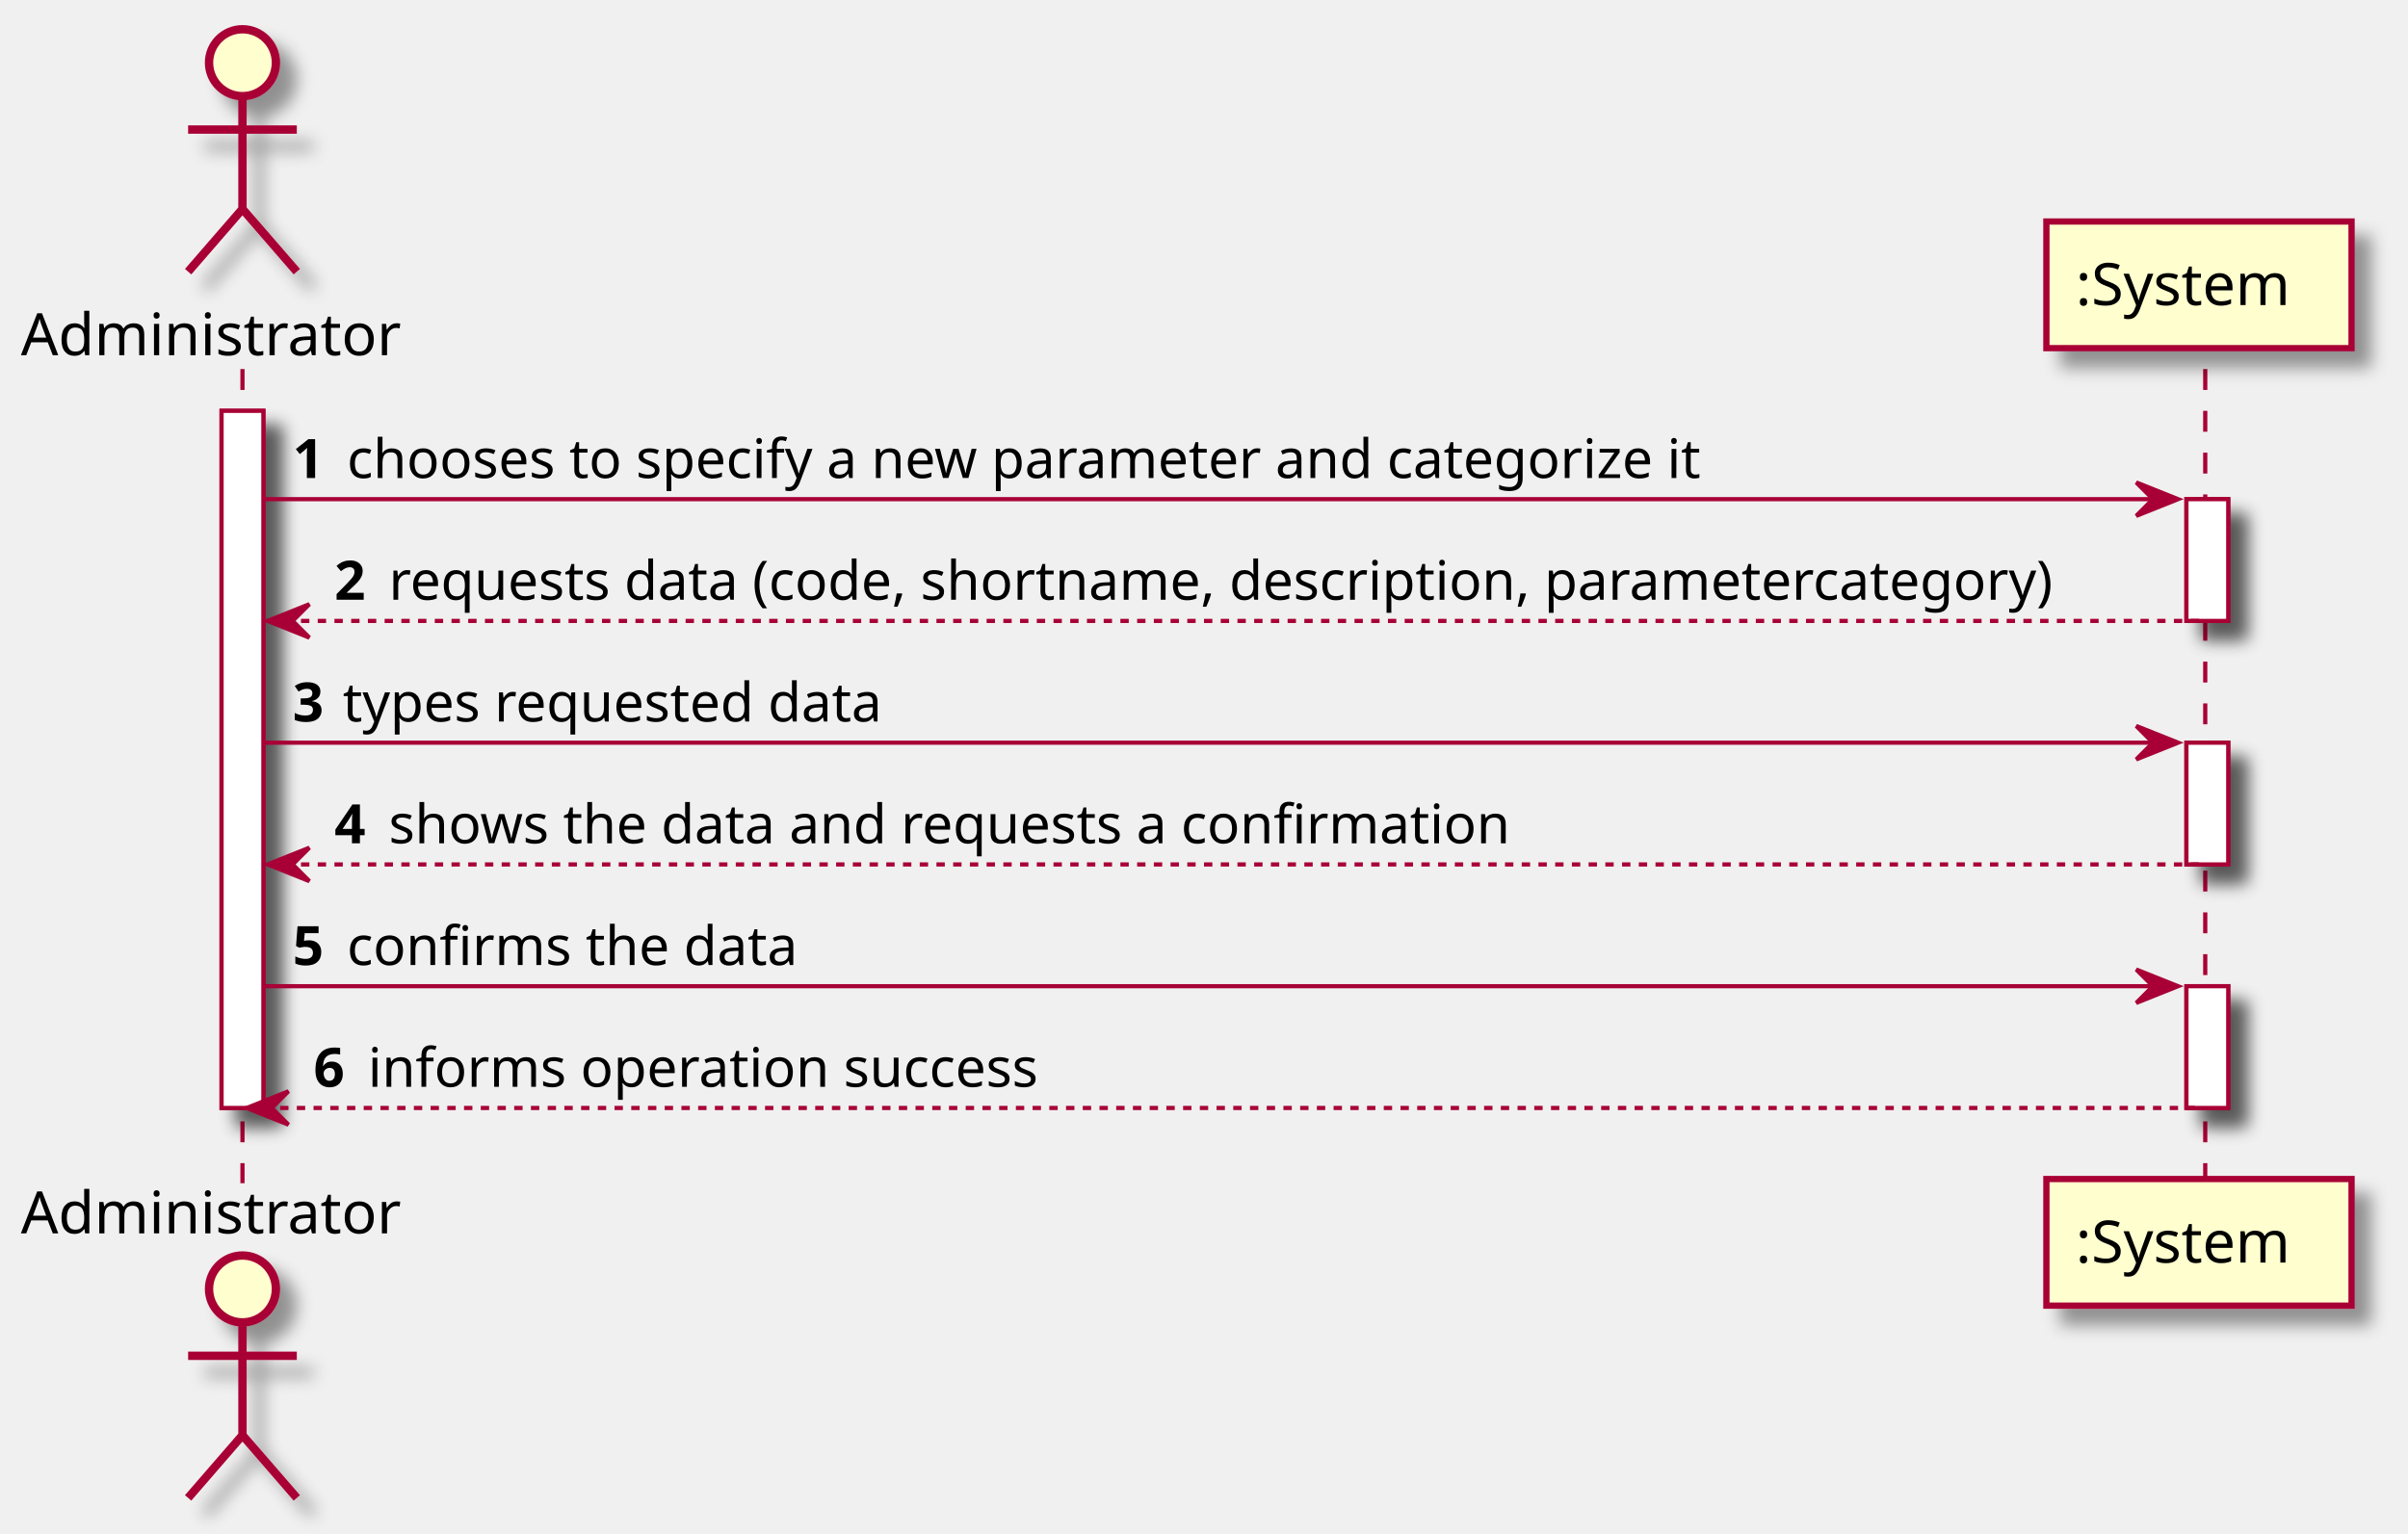
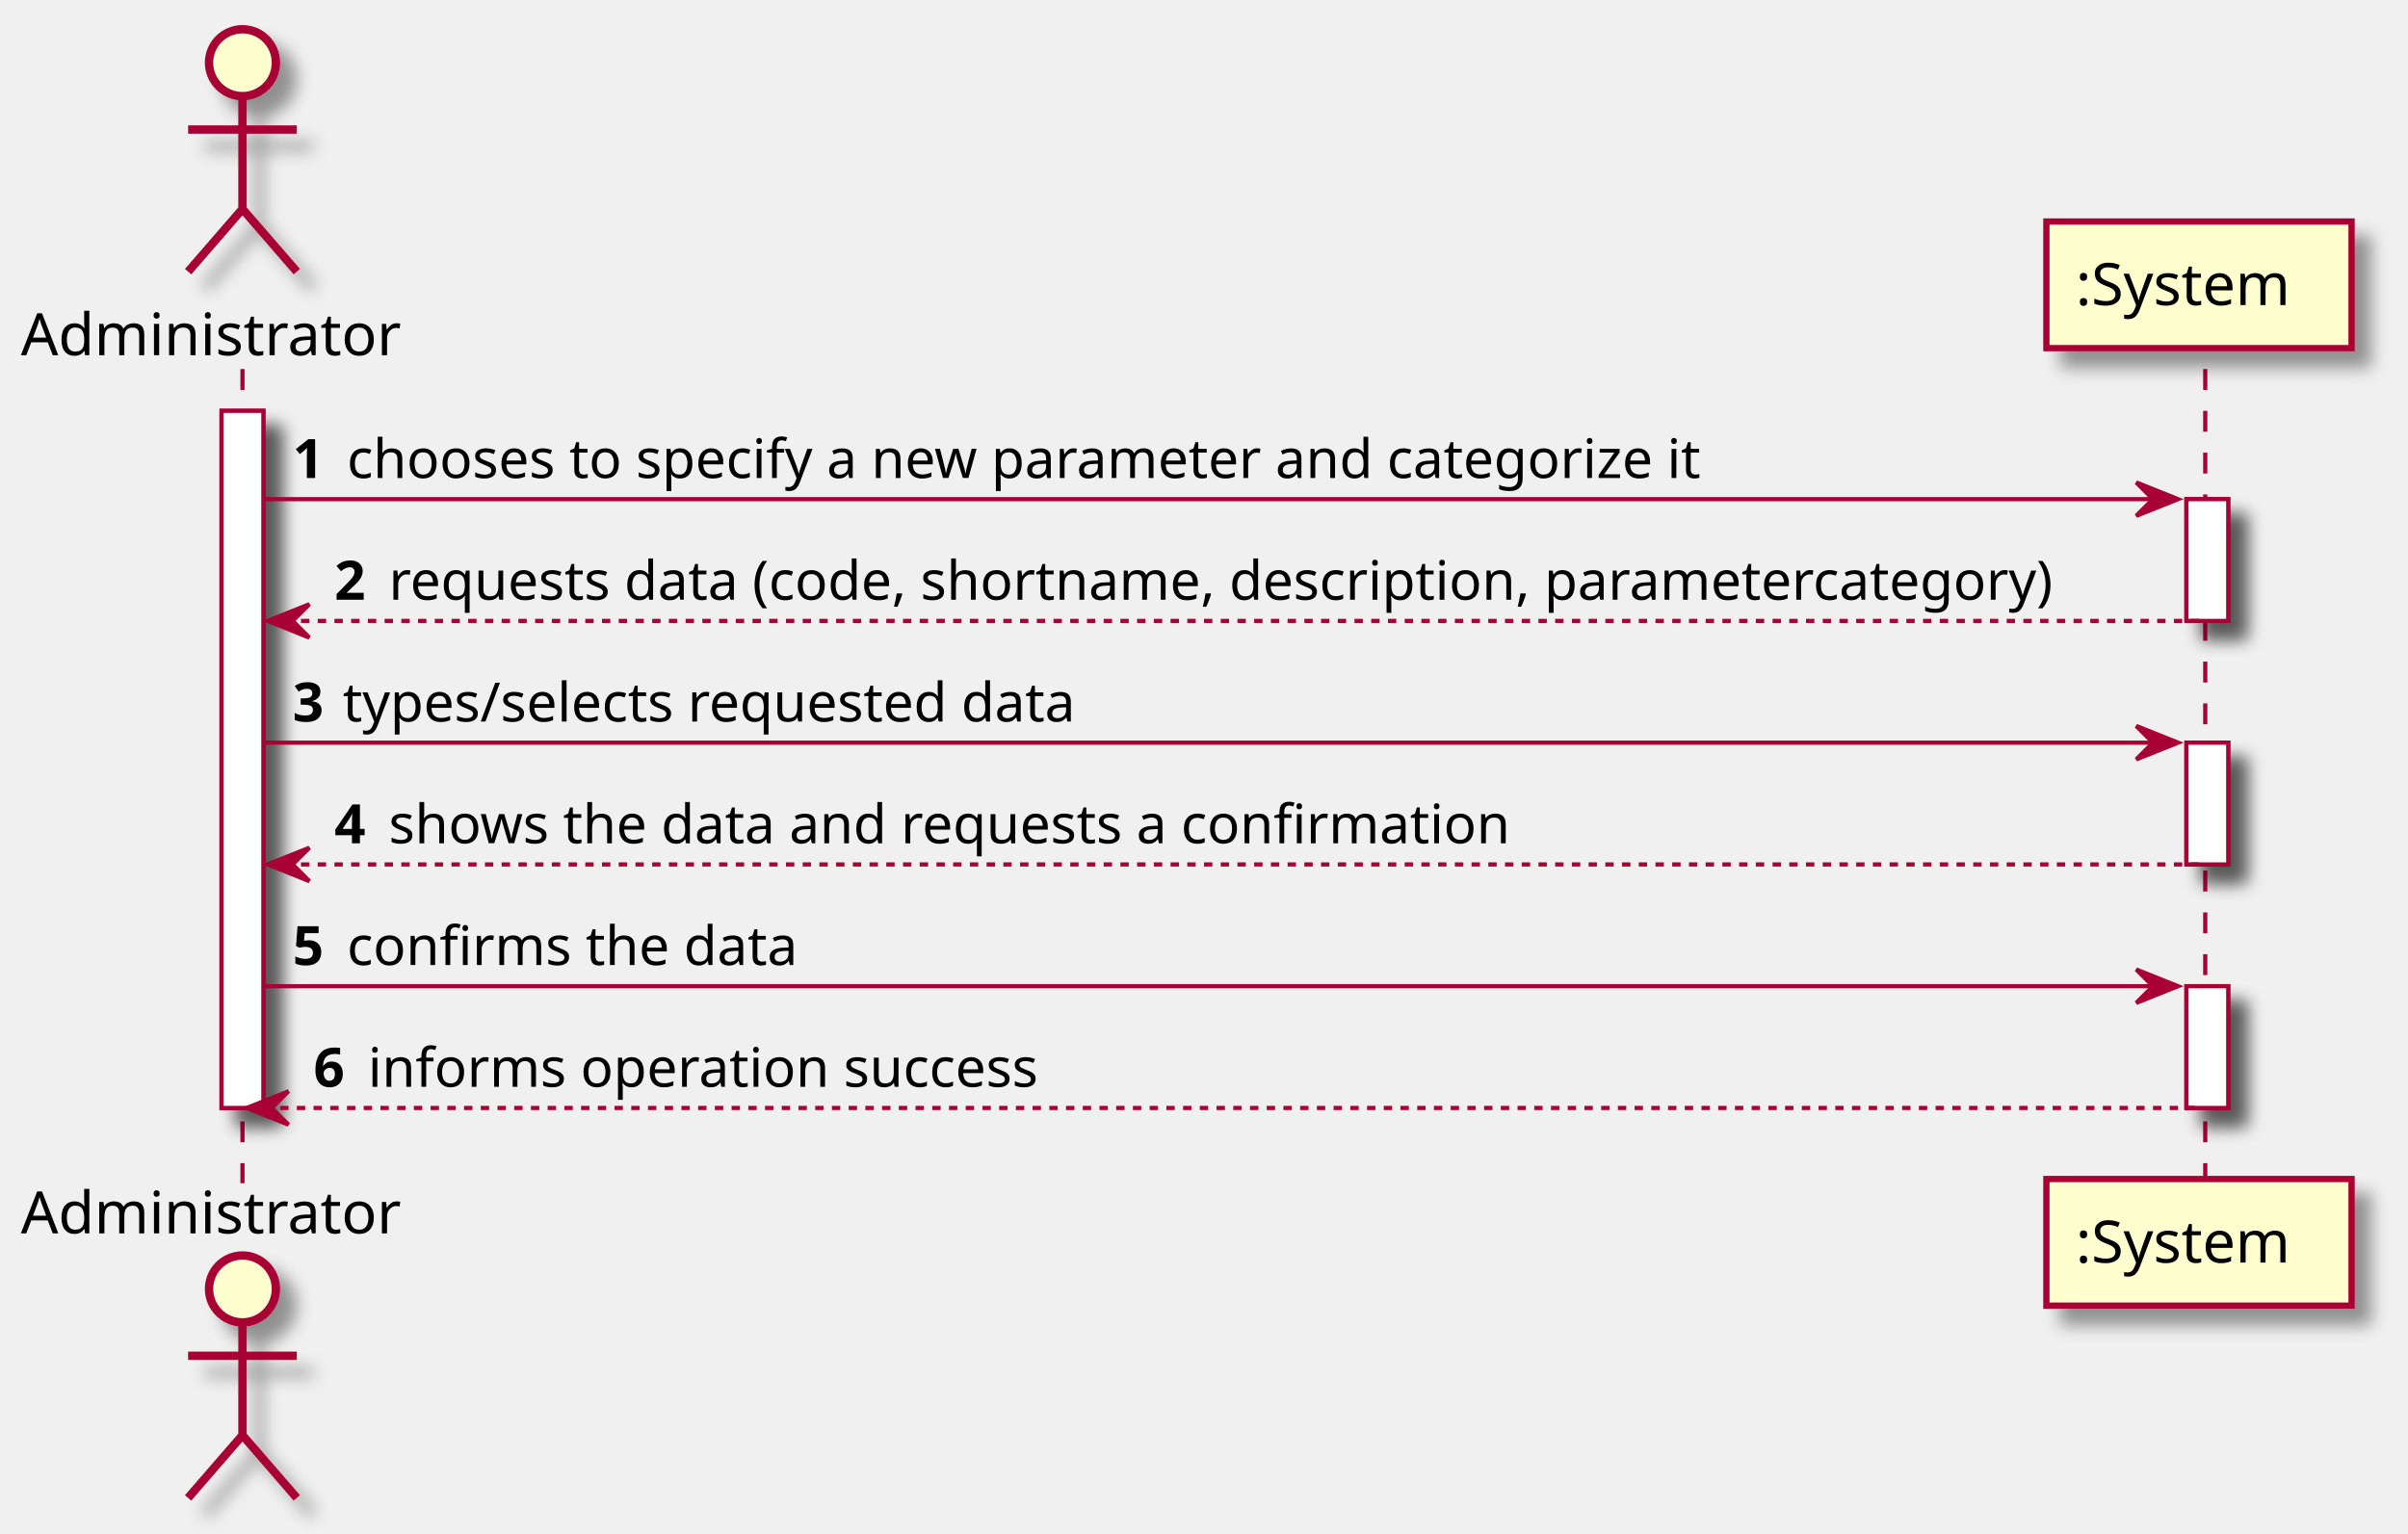
<svg xmlns="http://www.w3.org/2000/svg" contentScriptType="application/ecmascript" contentStyleType="text/css" height="367px" preserveAspectRatio="none" style="width:576px;height:367px;" version="1.1" viewBox="0 0 576 367" width="576px" zoomAndPan="magnify">
  <defs>
-     <filter height="300%" id="f1srx0y3xrk0h2" width="300%" x="-1" y="-1">
+     <filter height="300%" id="fqe28en2jrvr2" width="300%" x="-1" y="-1">
      <feGaussianBlur result="blurOut" stdDeviation="2.0" />
      <feColorMatrix in="blurOut" result="blurOut2" type="matrix" values="0 0 0 0 0 0 0 0 0 0 0 0 0 0 0 0 0 0 .4 0" />
      <feOffset dx="4.0" dy="4.0" in="blurOut2" result="blurOut3" />
      <feBlend in="SourceGraphic" in2="blurOut3" mode="normal" />
    </filter>
  </defs>
  <g>
-     <rect fill="#FFFFFF" filter="url(#f1srx0y3xrk0h2)" height="166.797" style="stroke:#A80036;stroke-width:1.0;" width="10" x="53" y="98.297" />
-     <rect fill="#FFFFFF" filter="url(#f1srx0y3xrk0h2)" height="29.133" style="stroke:#A80036;stroke-width:1.0;" width="10" x="523" y="119.43" />
-     <rect fill="#FFFFFF" filter="url(#f1srx0y3xrk0h2)" height="29.133" style="stroke:#A80036;stroke-width:1.0;" width="10" x="523" y="177.695" />
-     <rect fill="#FFFFFF" filter="url(#f1srx0y3xrk0h2)" height="29.133" style="stroke:#A80036;stroke-width:1.0;" width="10" x="523" y="235.961" />
+     <rect fill="#FFFFFF" filter="url(#fqe28en2jrvr2)" height="166.797" style="stroke:#A80036;stroke-width:1.0;" width="10" x="53" y="98.297" />
+     <rect fill="#FFFFFF" filter="url(#fqe28en2jrvr2)" height="29.133" style="stroke:#A80036;stroke-width:1.0;" width="10" x="523" y="119.43" />
+     <rect fill="#FFFFFF" filter="url(#fqe28en2jrvr2)" height="29.133" style="stroke:#A80036;stroke-width:1.0;" width="10" x="523" y="177.695" />
+     <rect fill="#FFFFFF" filter="url(#fqe28en2jrvr2)" height="29.133" style="stroke:#A80036;stroke-width:1.0;" width="10" x="523" y="235.961" />
    <line style="stroke:#A80036;stroke-width:1.0;stroke-dasharray:5.0,5.0;" x1="58" x2="58" y1="88.297" y2="283.094" />
    <line style="stroke:#A80036;stroke-width:1.0;stroke-dasharray:5.0,5.0;" x1="527.5" x2="527.5" y1="88.297" y2="283.094" />
    <text fill="#000000" font-family="sans-serif" font-size="14" lengthAdjust="spacing" textLength="100" x="5" y="84.995">Administrator</text>
-     <ellipse cx="58" cy="15" fill="#FEFECE" filter="url(#f1srx0y3xrk0h2)" rx="8" ry="8" style="stroke:#A80036;stroke-width:2.0;" />
-     <path d="M58,23 L58,50 M45,31 L71,31 M58,50 L45,65 M58,50 L71,65 " fill="none" filter="url(#f1srx0y3xrk0h2)" style="stroke:#A80036;stroke-width:2.0;" />
+     <ellipse cx="58" cy="15" fill="#FEFECE" filter="url(#fqe28en2jrvr2)" rx="8" ry="8" style="stroke:#A80036;stroke-width:2.0;" />
+     <path d="M58,23 L58,50 M45,31 L71,31 M58,50 L45,65 M58,50 L71,65 " fill="none" filter="url(#fqe28en2jrvr2)" style="stroke:#A80036;stroke-width:2.0;" />
    <text fill="#000000" font-family="sans-serif" font-size="14" lengthAdjust="spacing" textLength="100" x="5" y="295.089">Administrator</text>
-     <ellipse cx="58" cy="308.391" fill="#FEFECE" filter="url(#f1srx0y3xrk0h2)" rx="8" ry="8" style="stroke:#A80036;stroke-width:2.0;" />
-     <path d="M58,316.391 L58,343.391 M45,324.391 L71,324.391 M58,343.391 L45,358.391 M58,343.391 L71,358.391 " fill="none" filter="url(#f1srx0y3xrk0h2)" style="stroke:#A80036;stroke-width:2.0;" />
-     <rect fill="#FEFECE" filter="url(#f1srx0y3xrk0h2)" height="30.297" style="stroke:#A80036;stroke-width:1.5;" width="73" x="489.5" y="53" />
+     <ellipse cx="58" cy="308.391" fill="#FEFECE" filter="url(#fqe28en2jrvr2)" rx="8" ry="8" style="stroke:#A80036;stroke-width:2.0;" />
+     <path d="M58,316.391 L58,343.391 M45,324.391 L71,324.391 M58,343.391 L45,358.391 M58,343.391 L71,358.391 " fill="none" filter="url(#fqe28en2jrvr2)" style="stroke:#A80036;stroke-width:2.0;" />
+     <rect fill="#FEFECE" filter="url(#fqe28en2jrvr2)" height="30.297" style="stroke:#A80036;stroke-width:1.5;" width="73" x="489.5" y="53" />
    <text fill="#000000" font-family="sans-serif" font-size="14" lengthAdjust="spacing" textLength="59" x="496.5" y="72.995">:System</text>
-     <rect fill="#FEFECE" filter="url(#f1srx0y3xrk0h2)" height="30.297" style="stroke:#A80036;stroke-width:1.5;" width="73" x="489.5" y="282.094" />
+     <rect fill="#FEFECE" filter="url(#fqe28en2jrvr2)" height="30.297" style="stroke:#A80036;stroke-width:1.5;" width="73" x="489.5" y="282.094" />
    <text fill="#000000" font-family="sans-serif" font-size="14" lengthAdjust="spacing" textLength="59" x="496.5" y="302.089">:System</text>
-     <rect fill="#FFFFFF" filter="url(#f1srx0y3xrk0h2)" height="166.797" style="stroke:#A80036;stroke-width:1.0;" width="10" x="53" y="98.297" />
-     <rect fill="#FFFFFF" filter="url(#f1srx0y3xrk0h2)" height="29.133" style="stroke:#A80036;stroke-width:1.0;" width="10" x="523" y="119.43" />
-     <rect fill="#FFFFFF" filter="url(#f1srx0y3xrk0h2)" height="29.133" style="stroke:#A80036;stroke-width:1.0;" width="10" x="523" y="177.695" />
-     <rect fill="#FFFFFF" filter="url(#f1srx0y3xrk0h2)" height="29.133" style="stroke:#A80036;stroke-width:1.0;" width="10" x="523" y="235.961" />
+     <rect fill="#FFFFFF" filter="url(#fqe28en2jrvr2)" height="166.797" style="stroke:#A80036;stroke-width:1.0;" width="10" x="53" y="98.297" />
+     <rect fill="#FFFFFF" filter="url(#fqe28en2jrvr2)" height="29.133" style="stroke:#A80036;stroke-width:1.0;" width="10" x="523" y="119.43" />
+     <rect fill="#FFFFFF" filter="url(#fqe28en2jrvr2)" height="29.133" style="stroke:#A80036;stroke-width:1.0;" width="10" x="523" y="177.695" />
+     <rect fill="#FFFFFF" filter="url(#fqe28en2jrvr2)" height="29.133" style="stroke:#A80036;stroke-width:1.0;" width="10" x="523" y="235.961" />
    <polygon fill="#A80036" points="511,115.43,521,119.43,511,123.43,515,119.43" style="stroke:#A80036;stroke-width:1.0;" />
    <line style="stroke:#A80036;stroke-width:1.0;" x1="63" x2="517" y1="119.43" y2="119.43" />
    <text fill="#000000" font-family="sans-serif" font-size="13" font-weight="bold" lengthAdjust="spacing" textLength="9" x="70" y="114.364">1</text>
    <text fill="#000000" font-family="sans-serif" font-size="13" lengthAdjust="spacing" textLength="346" x="83" y="114.364">chooses to specify a new parameter and categorize it</text>
    <polygon fill="#A80036" points="74,144.562,64,148.562,74,152.562,70,148.562" style="stroke:#A80036;stroke-width:1.0;" />
    <line style="stroke:#A80036;stroke-width:1.0;stroke-dasharray:2.0,2.0;" x1="68" x2="527" y1="148.562" y2="148.562" />
    <text fill="#000000" font-family="sans-serif" font-size="13" font-weight="bold" lengthAdjust="spacing" textLength="9" x="80" y="143.497">2</text>
    <text fill="#000000" font-family="sans-serif" font-size="13" lengthAdjust="spacing" textLength="423" x="93" y="143.497">requests data (code, shortname, description, parametercategory)</text>
    <polygon fill="#A80036" points="511,173.695,521,177.695,511,181.695,515,177.695" style="stroke:#A80036;stroke-width:1.0;" />
    <line style="stroke:#A80036;stroke-width:1.0;" x1="63" x2="517" y1="177.695" y2="177.695" />
    <text fill="#000000" font-family="sans-serif" font-size="13" font-weight="bold" lengthAdjust="spacing" textLength="8" x="70" y="172.629">3</text>
-     <text fill="#000000" font-family="sans-serif" font-size="13" lengthAdjust="spacing" textLength="138" x="82" y="172.629">types requested data</text>
+     <text fill="#000000" font-family="sans-serif" font-size="13" lengthAdjust="spacing" textLength="187" x="82" y="172.629">types/selects requested data</text>
    <polygon fill="#A80036" points="74,202.828,64,206.828,74,210.828,70,206.828" style="stroke:#A80036;stroke-width:1.0;" />
    <line style="stroke:#A80036;stroke-width:1.0;stroke-dasharray:2.0,2.0;" x1="68" x2="527" y1="206.828" y2="206.828" />
    <text fill="#000000" font-family="sans-serif" font-size="13" font-weight="bold" lengthAdjust="spacing" textLength="9" x="80" y="201.762">4</text>
    <text fill="#000000" font-family="sans-serif" font-size="13" lengthAdjust="spacing" textLength="284" x="93" y="201.762">shows the data and requests a confirmation</text>
    <polygon fill="#A80036" points="511,231.961,521,235.961,511,239.961,515,235.961" style="stroke:#A80036;stroke-width:1.0;" />
    <line style="stroke:#A80036;stroke-width:1.0;" x1="63" x2="517" y1="235.961" y2="235.961" />
    <text fill="#000000" font-family="sans-serif" font-size="13" font-weight="bold" lengthAdjust="spacing" textLength="9" x="70" y="230.895">5</text>
    <text fill="#000000" font-family="sans-serif" font-size="13" lengthAdjust="spacing" textLength="114" x="83" y="230.895">confirms the data</text>
    <polygon fill="#A80036" points="69,261.094,59,265.094,69,269.094,65,265.094" style="stroke:#A80036;stroke-width:1.0;" />
    <line style="stroke:#A80036;stroke-width:1.0;stroke-dasharray:2.0,2.0;" x1="63" x2="527" y1="265.094" y2="265.094" />
    <text fill="#000000" font-family="sans-serif" font-size="13" font-weight="bold" lengthAdjust="spacing" textLength="9" x="75" y="260.028">6</text>
    <text fill="#000000" font-family="sans-serif" font-size="13" lengthAdjust="spacing" textLength="169" x="88" y="260.028">informs operation success</text>
  </g>
</svg>
